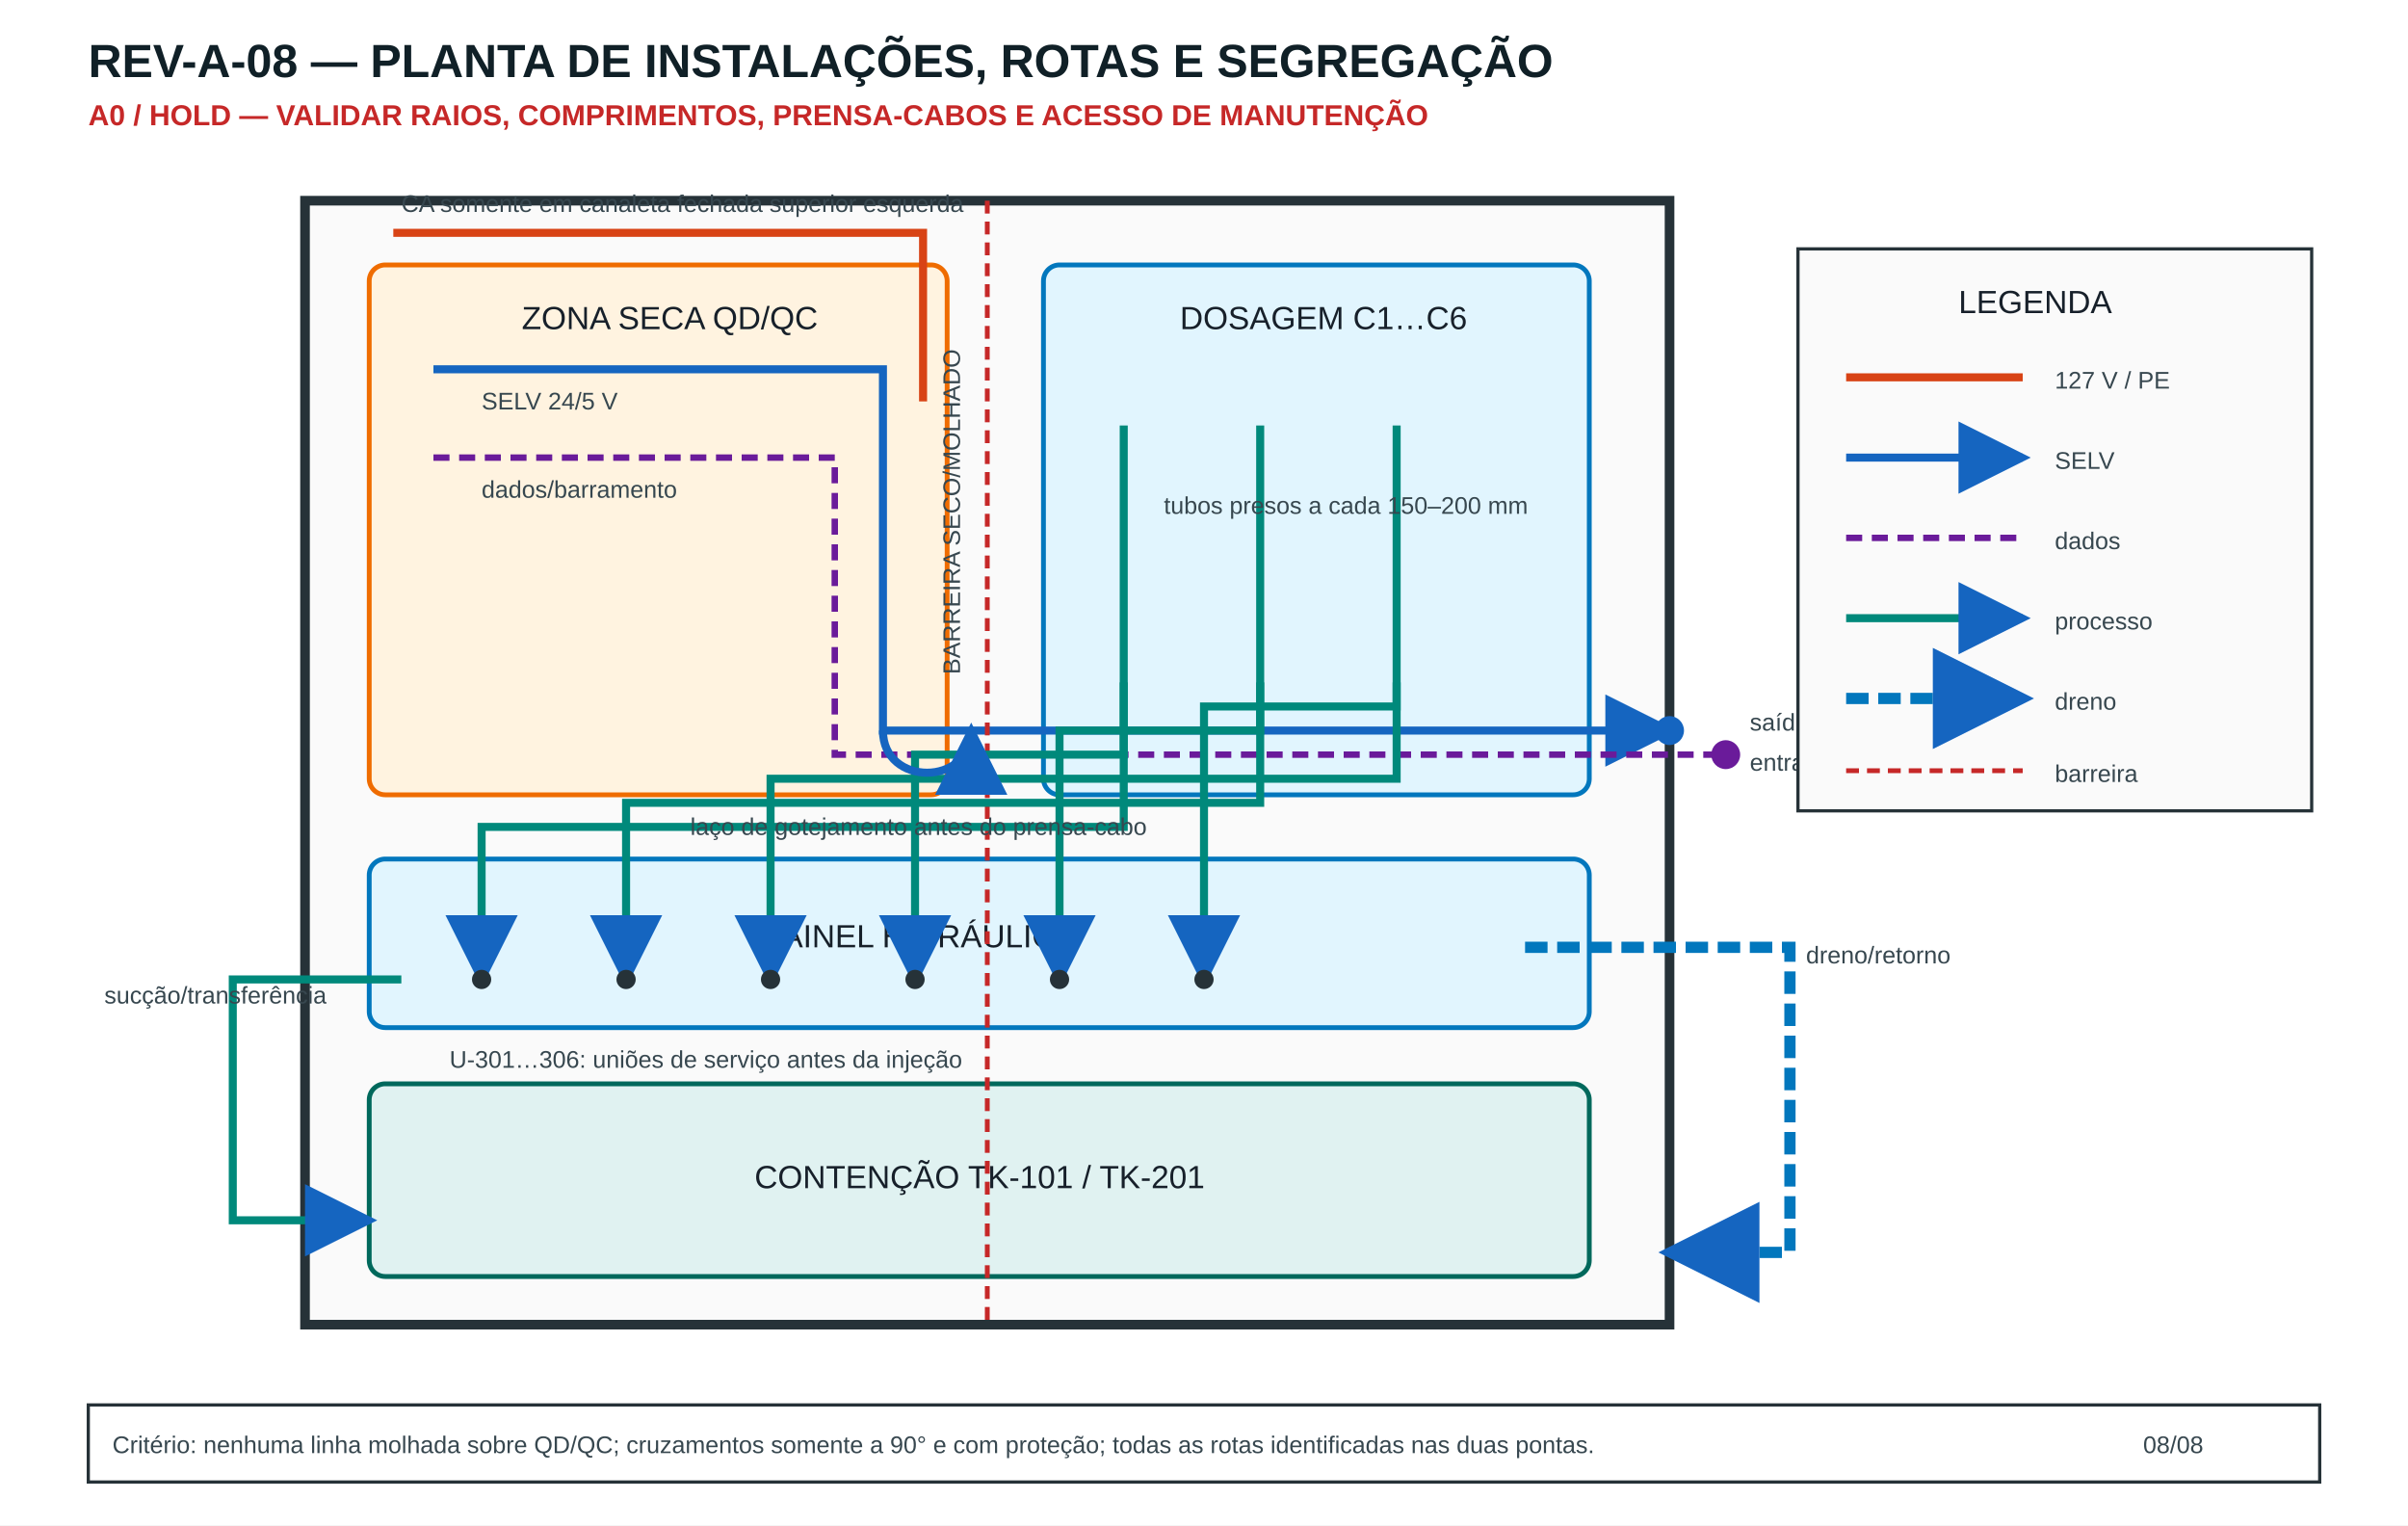
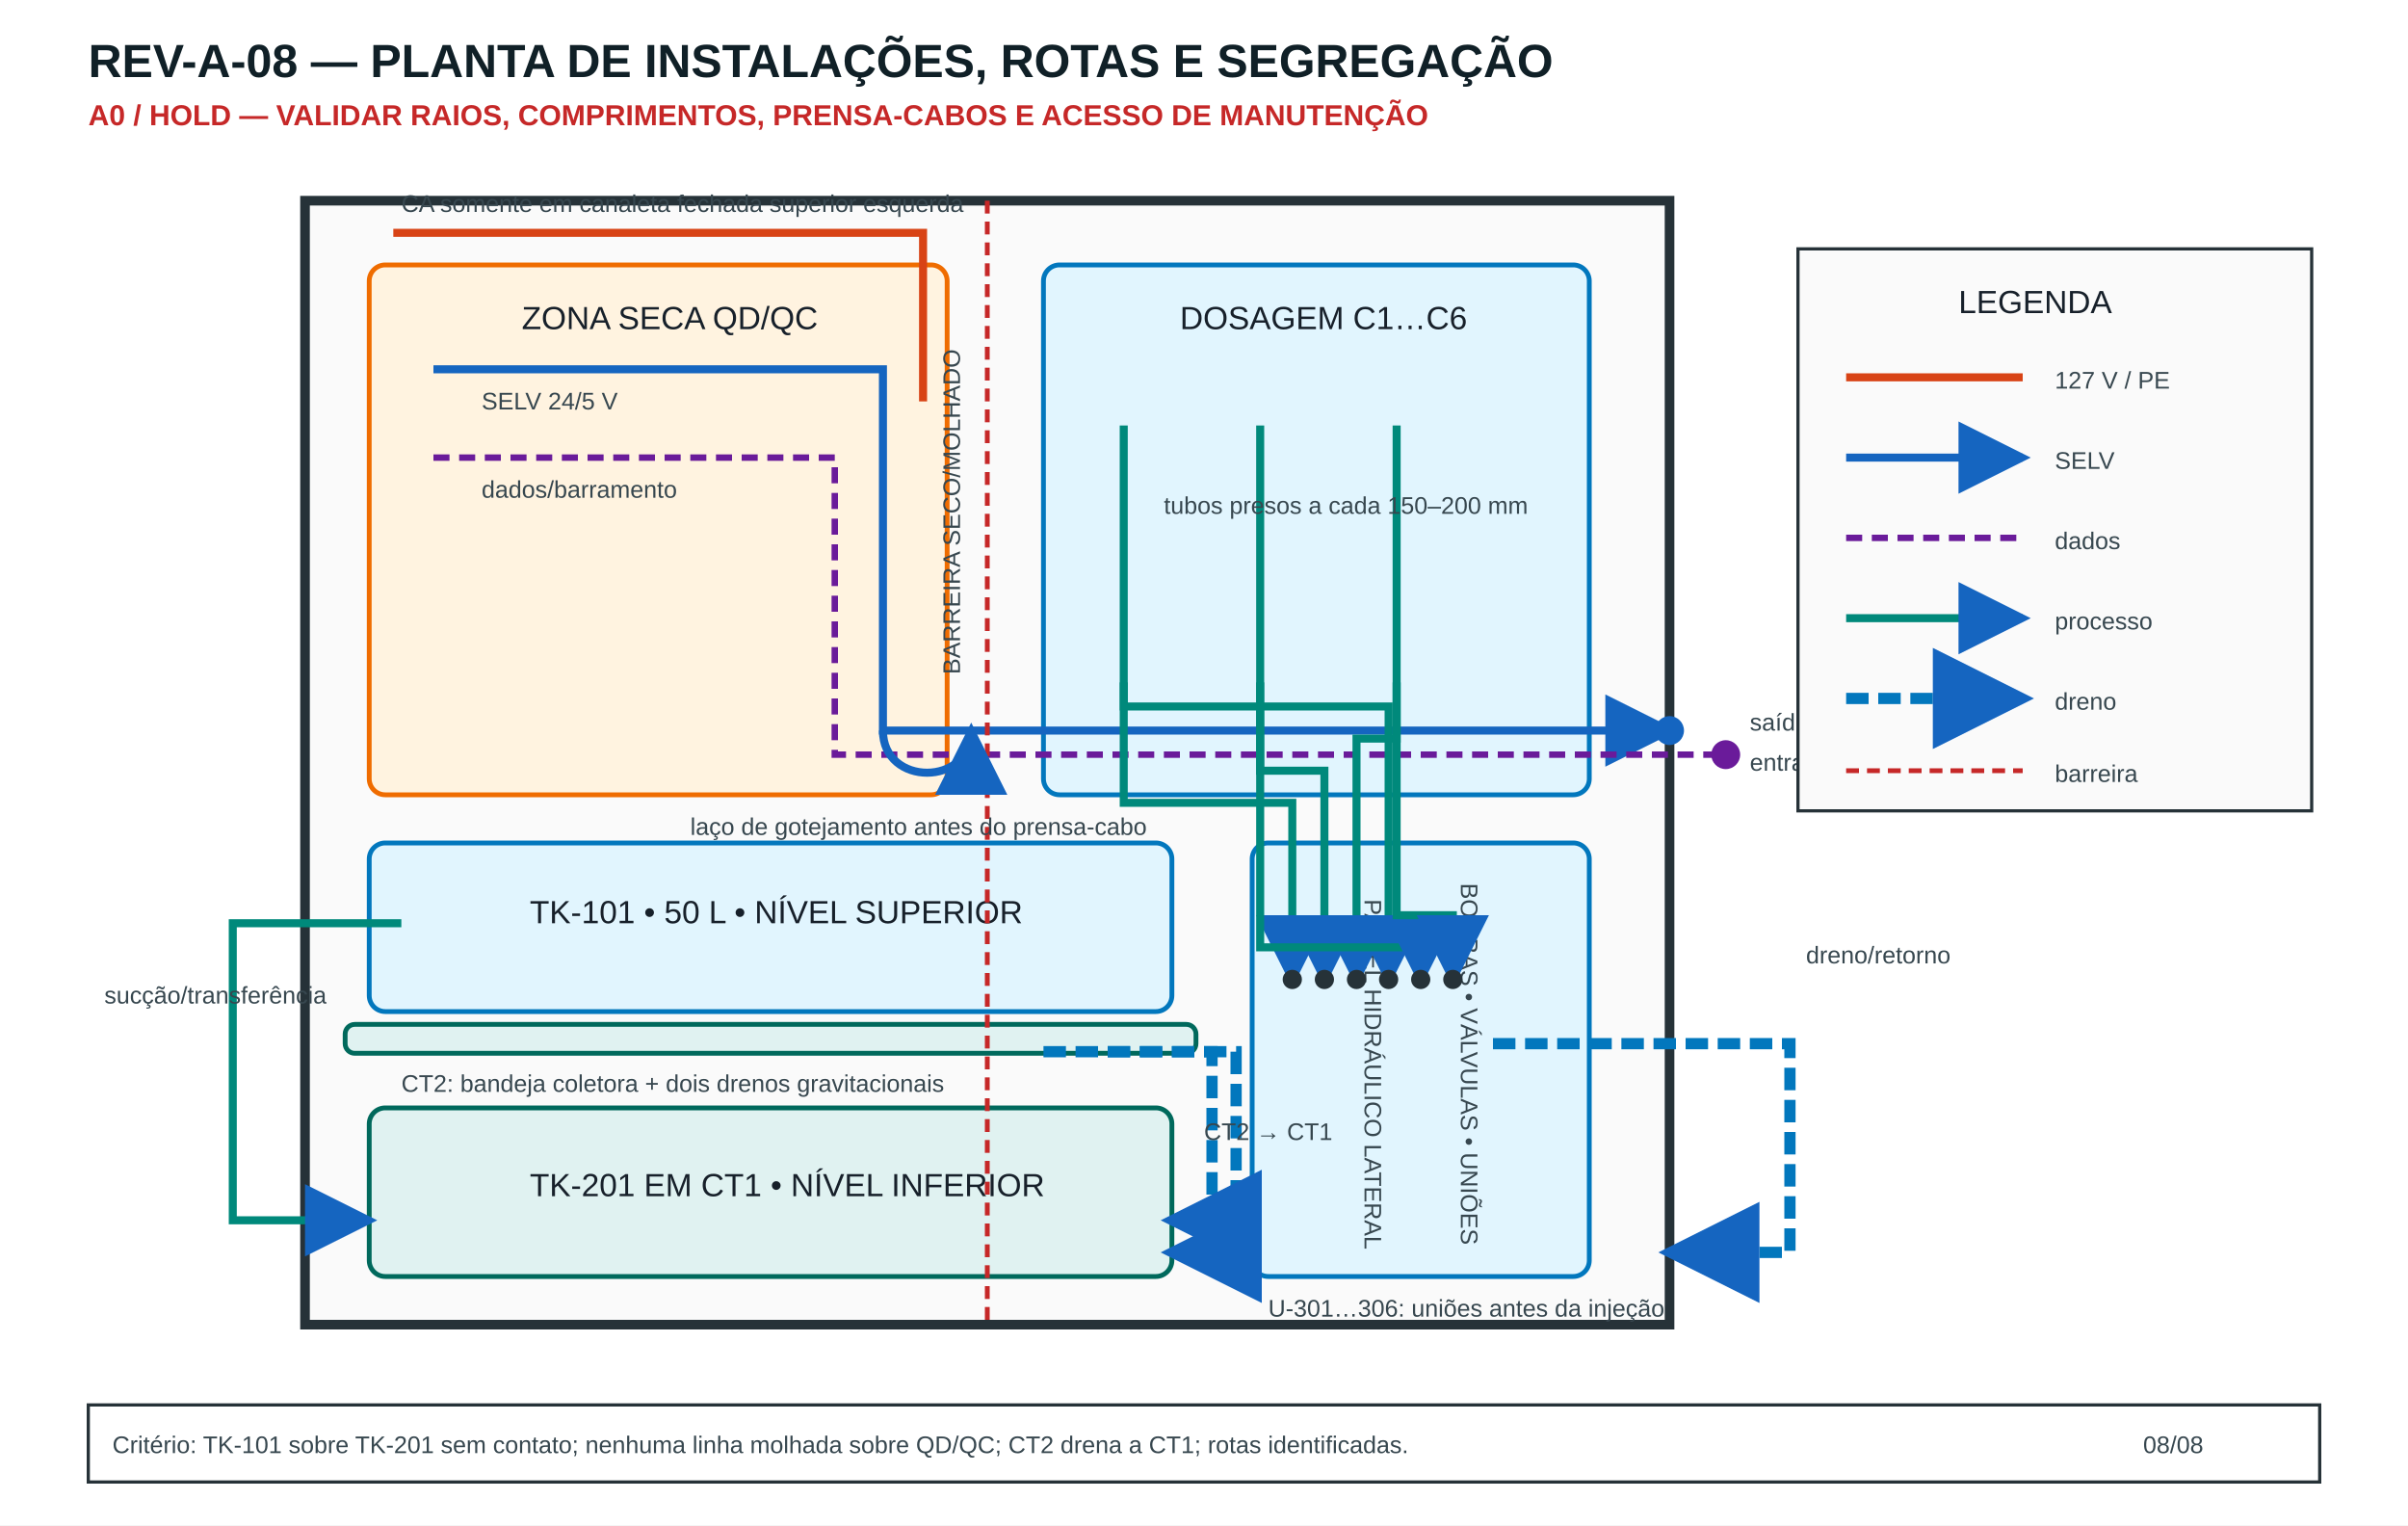
<svg xmlns="http://www.w3.org/2000/svg" width="1500" height="950" viewBox="0 0 1500 950">
  <defs>
    <marker id="b" markerWidth="9" markerHeight="9" refX="8" refY="4.5" orient="auto">
      <path d="M0 0L9 4.5L0 9z" fill="#1565c0" />
    </marker>
    <style>
      .rack{stroke:#263238;stroke-width:6;fill:#fafafa}.dryzone{stroke:#ef6c00;stroke-width:3;fill:#fff3e0}
      .wetzone{stroke:#0277bd;stroke-width:3;fill:#e1f5fe}.contain{stroke:#00695c;stroke-width:3;fill:#e0f2f1}
      .selv{stroke:#1565c0;stroke-width:5;fill:none;marker-end:url(#b)}.data{stroke:#6a1b9a;stroke-width:4;stroke-dasharray:10 6;fill:none}
      .tube{stroke:#00897b;stroke-width:5;fill:none;marker-end:url(#b)}.drain{stroke:#0277bd;stroke-width:7;stroke-dasharray:14 6;fill:none;marker-end:url(#b)}
      .ca{stroke:#d84315;stroke-width:5;fill:none}.barrier{stroke:#c62828;stroke-width:3;stroke-dasharray:8 5;fill:none}
      .txt{font:20px Arial,sans-serif;fill:#17202a}.small{font:15px Arial,sans-serif;fill:#37474f}
      .title{font:bold 29px Arial,sans-serif;fill:#102027}.hold{font:bold 18px Arial,sans-serif;fill:#c62828}
    </style>
  </defs>
  <rect width="1500" height="950" fill="white" />
  <text x="55" y="48" class="title">REV-A-08 — PLANTA DE INSTALAÇÕES, ROTAS E SEGREGAÇÃO</text>
  <text x="55" y="78" class="hold">A0 / HOLD — VALIDAR RAIOS, COMPRIMENTOS, PRENSA-CABOS E ACESSO DE MANUTENÇÃO</text>
  <rect x="190" y="125" width="850" height="700" class="rack" />
  <rect x="230" y="165" width="360" height="330" rx="10" class="dryzone" />
  <text x="325" y="205" class="txt">ZONA SECA QD/QC</text>
  <rect x="650" y="165" width="340" height="330" rx="10" class="wetzone" />
  <text x="735" y="205" class="txt">DOSAGEM C1…C6</text>
-   <rect x="230" y="535" width="760" height="105" rx="10" class="wetzone" />
-   <text x="475" y="590" class="txt">PAINEL HIDRÁULICO</text>
-   <rect x="230" y="675" width="760" height="120" rx="10" class="contain" />
-   <text x="470" y="740" class="txt">CONTENÇÃO TK-101 / TK-201</text>
+   <rect x="230" y="525" width="500" height="105" rx="10" class="wetzone" />
+   <text x="330" y="575" class="txt">TK-101 • 50 L • NÍVEL SUPERIOR</text>
+   <rect x="215" y="638" width="530" height="18" rx="6" class="contain" />
+   <text x="250" y="680" class="small">CT2: bandeja coletora + dois drenos gravitacionais</text>
+   <rect x="230" y="690" width="500" height="105" rx="10" class="contain" />
+   <text x="330" y="745" class="txt">TK-201 EM CT1 • NÍVEL INFERIOR</text>
+   <rect x="780" y="525" width="210" height="270" rx="10" class="wetzone" />
+   <text x="850" y="560" class="small" transform="rotate(90 850 560)">PAINEL HIDRÁULICO LATERAL</text>
+   <text x="910" y="550" class="small" transform="rotate(90 910 550)">BOMBAS • VÁLVULAS • UNIÕES</text>
  <path d="M245 145H575V250" class="ca" />
  <text x="250" y="132" class="small">CA somente em canaleta fechada superior esquerda</text>
  <path d="M270 230H550V455H1040" class="selv" />
  <text x="300" y="255" class="small">SELV 24/5 V</text>
  <path d="M270 285H520V470H1075" class="data" />
  <text x="300" y="310" class="small">dados/barramento</text>
  <path d="M615 125V825" class="barrier" />
  <text x="598" y="420" class="small" transform="rotate(-90 598 420)">BARREIRA SECO/MOLHADO</text>
-   <path d="M700 265V515H300V610" class="tube" />
-   <path d="M785 265V500H390V610" class="tube" />
-   <path d="M870 265V485H480V610" class="tube" />
-   <path d="M700 425V470H570V610" class="tube" />
-   <path d="M785 425V455H660V610" class="tube" />
-   <path d="M870 425V440H750V610" class="tube" />
+   <path d="M700 265V500H805V610" class="tube" />
+   <path d="M785 265V480H825V610" class="tube" />
+   <path d="M870 265V460H845V610" class="tube" />
+   <path d="M700 425V440H865V610" class="tube" />
+   <path d="M785 425V590H885V610" class="tube" />
+   <path d="M870 425V570H905V610" class="tube" />
  <text x="725" y="320" class="small">tubos presos a cada 150–200 mm</text>
-   <path d="M950 590H1115V780H1040" class="drain" />
+   <path d="M930 650H1115V780H1040" class="drain" />
  <text x="1125" y="600" class="small">dreno/retorno</text>
-   <path d="M250 610H145V760H230" class="tube" />
+   <path d="M250 575H145V760H230" class="tube" />
  <text x="65" y="625" class="small">sucção/transferência</text>
+   <path d="M690 655H755V780H730" class="drain" />
+   <path d="M650 655H770V760H730" class="drain" />
+   <text x="750" y="710" class="small">CT2 → CT1</text>
  <path d="M550 455c0 35 55 35 55 0" class="selv" marker-end="none" />
  <text x="430" y="520" class="small">laço de gotejamento antes do prensa-cabo</text>
  <circle cx="1040" cy="455" r="9" fill="#1565c0" />
  <circle cx="1075" cy="470" r="9" fill="#6a1b9a" />
  <text x="1090" y="455" class="small">saída para clima</text>
  <text x="1090" y="480" class="small">entrada em caixa ventilada SELV</text>
  <g fill="#263238">
-     <circle cx="300" cy="610" r="6" />
-     <circle cx="390" cy="610" r="6" />
-     <circle cx="480" cy="610" r="6" />
-     <circle cx="570" cy="610" r="6" />
-     <circle cx="660" cy="610" r="6" />
-     <circle cx="750" cy="610" r="6" />
+     <circle cx="805" cy="610" r="6" />
+     <circle cx="825" cy="610" r="6" />
+     <circle cx="845" cy="610" r="6" />
+     <circle cx="865" cy="610" r="6" />
+     <circle cx="885" cy="610" r="6" />
+     <circle cx="905" cy="610" r="6" />
  </g>
-   <text x="280" y="665" class="small">U-301…306: uniões de serviço antes da injeção</text>
+   <text x="790" y="820" class="small">U-301…306: uniões antes da injeção</text>
  <rect x="1120" y="155" width="320" height="350" fill="#fafafa" stroke="#263238" stroke-width="2" />
  <text x="1220" y="195" class="txt">LEGENDA</text>
  <path d="M1150 235H1260" class="ca" />
  <text x="1280" y="242" class="small">127 V / PE</text>
  <path d="M1150 285H1260" class="selv" />
  <text x="1280" y="292" class="small">SELV</text>
  <path d="M1150 335H1260" class="data" />
  <text x="1280" y="342" class="small">dados</text>
  <path d="M1150 385H1260" class="tube" />
  <text x="1280" y="392" class="small">processo</text>
  <path d="M1150 435H1260" class="drain" />
  <text x="1280" y="442" class="small">dreno</text>
  <path d="M1150 480H1260" class="barrier" />
  <text x="1280" y="487" class="small">barreira</text>
  <rect x="55" y="875" width="1390" height="48" fill="none" stroke="#263238" stroke-width="2" />
-   <text x="70" y="905" class="small">Critério: nenhuma linha molhada sobre QD/QC; cruzamentos somente a 90° e com proteção; todas as rotas identificadas nas duas pontas.</text>
+   <text x="70" y="905" class="small">Critério: TK-101 sobre TK-201 sem contato; nenhuma linha molhada sobre QD/QC; CT2 drena a CT1; rotas identificadas.</text>
  <text x="1335" y="905" class="small">08/08</text>
</svg>
